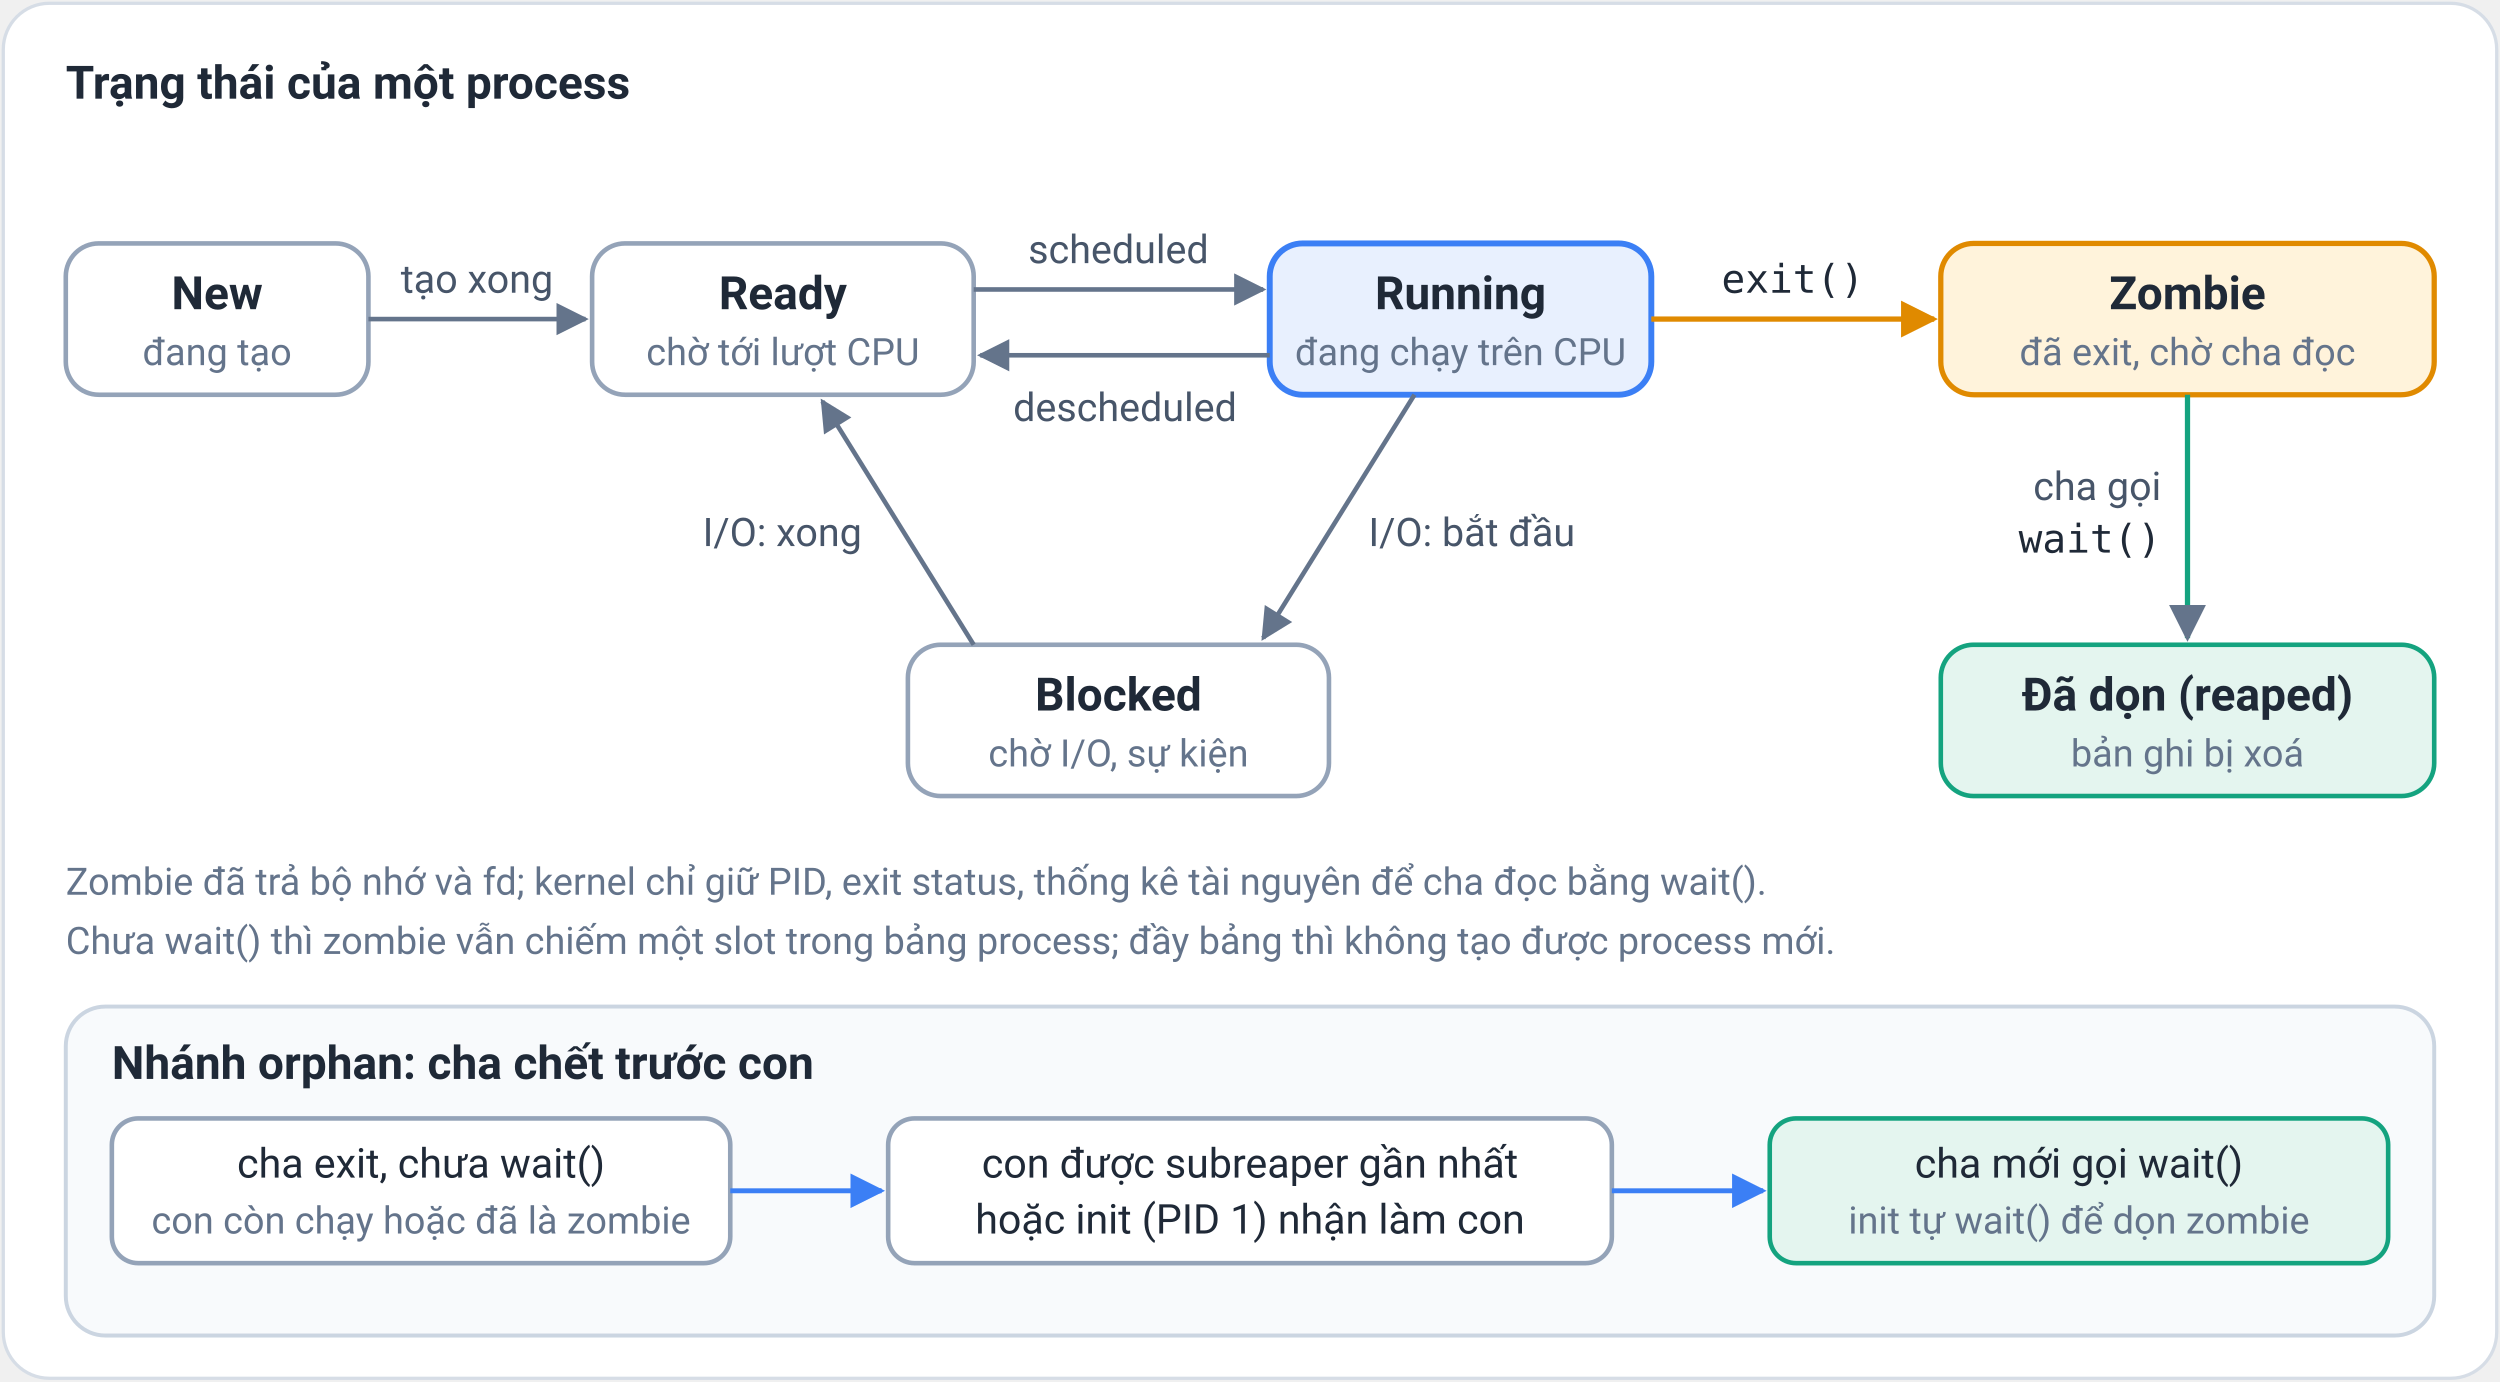
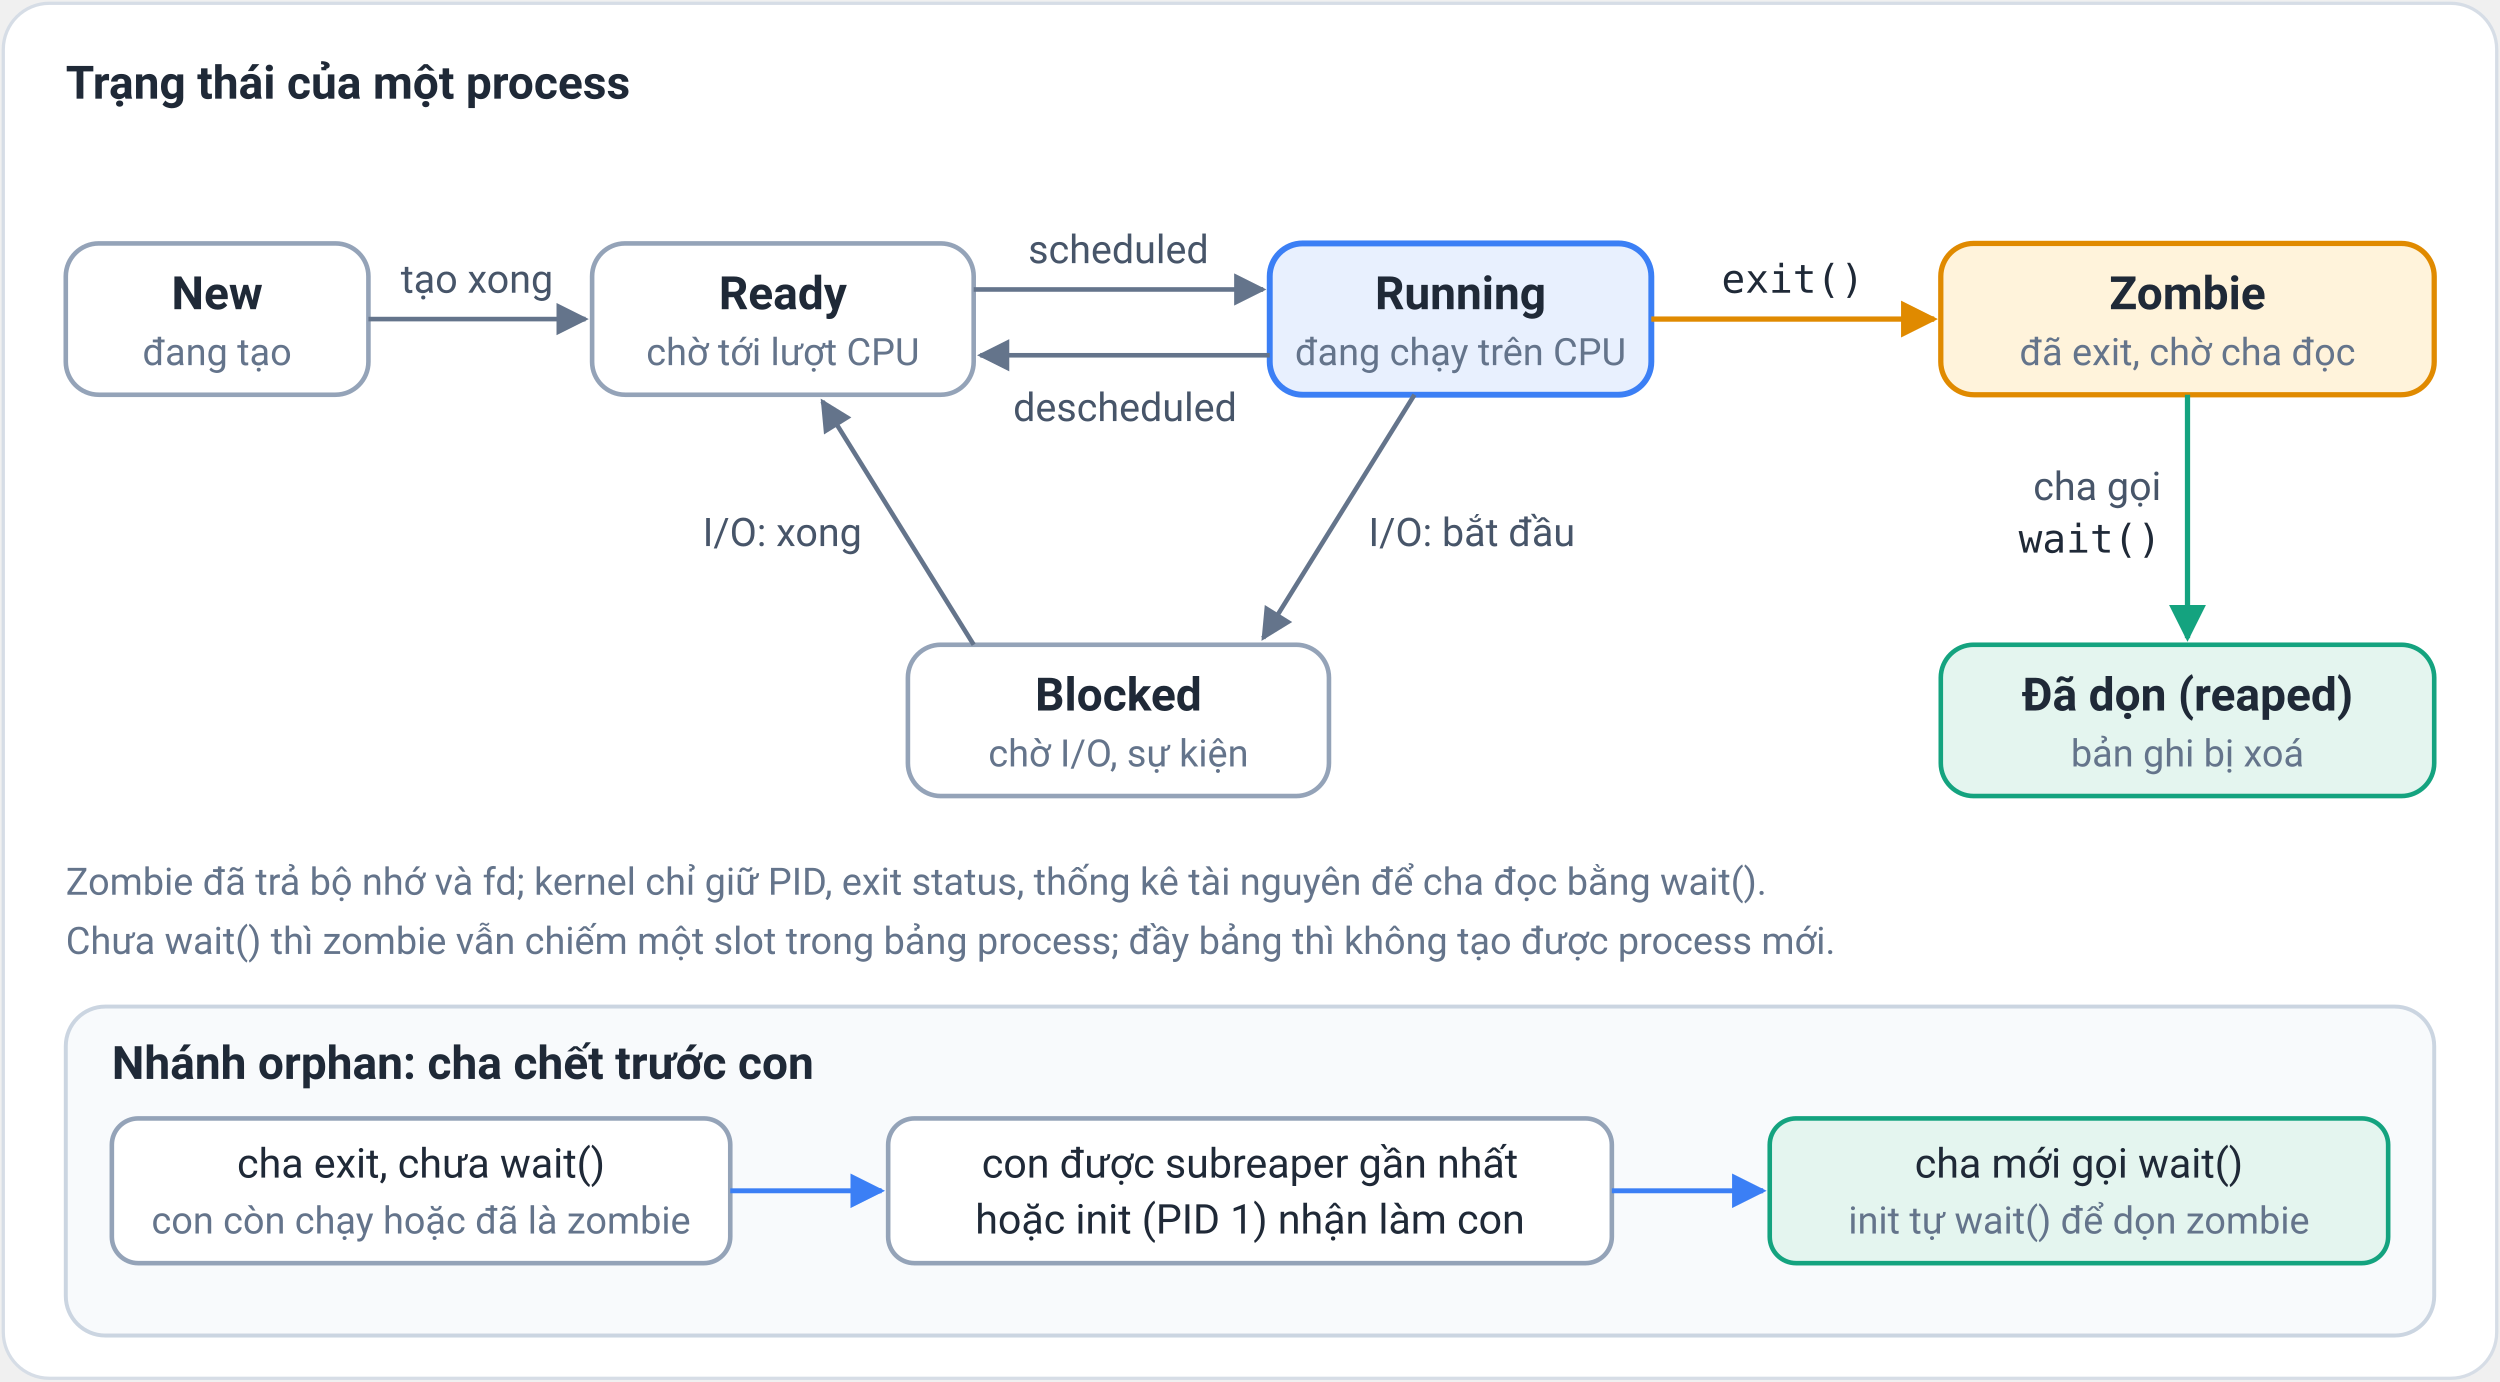
<svg xmlns="http://www.w3.org/2000/svg" viewBox="0 0 760 420" font-family="system-ui, -apple-system, 'Segoe UI', Roboto, sans-serif" role="img" aria-labelledby="t">
  <defs>
    <marker id="a" viewBox="0 0 10 10" refX="9" refY="5" markerWidth="7" markerHeight="7" orient="auto-start-reverse">
      <path d="M0,0 L10,5 L0,10 z" fill="#64748b" />
    </marker>
    <marker id="b" viewBox="0 0 10 10" refX="9" refY="5" markerWidth="7" markerHeight="7" orient="auto-start-reverse">
      <path d="M0,0 L10,5 L0,10 z" fill="#3b7ff5" />
+     </marker>
+     <marker id="g" viewBox="0 0 10 10" refX="9" refY="5" markerWidth="7" markerHeight="7" orient="auto-start-reverse">
+       <path d="M0,0 L10,5 L0,10 z" fill="#14a37f" />
    </marker>
    <marker id="o" viewBox="0 0 10 10" refX="9" refY="5" markerWidth="7" markerHeight="7" orient="auto-start-reverse">
      <path d="M0,0 L10,5 L0,10 z" fill="#e08a00" />
    </marker>
    <style>
      .st { fill: #ffffff; stroke: #94a3b8; stroke-width: 1.4; }
      .run { fill: #e8f0fe; stroke: #3b7ff5; stroke-width: 1.8; }
      .zom { fill: #fff3db; stroke: #e08a00; stroke-width: 1.6; }
      .ok { fill: #e4f5ef; stroke: #14a37f; stroke-width: 1.4; }
      .grp { fill: #f8fafc; stroke: #cbd5e1; stroke-width: 1.2; }
      .h { font-size: 14px; font-weight: 650; fill: #1f2937; }
      .n { font-size: 14px; font-weight: 650; fill: #1f2937; text-anchor: middle; }
      .c { font-size: 12.5px; fill: #1f2937; text-anchor: middle; }
      .sc { font-size: 11.5px; fill: #64748b; text-anchor: middle; }
      .t { font-size: 13px; fill: #1f2937; }
      .s { font-size: 11.5px; fill: #64748b; }
      .lb { font-size: 12px; fill: #475569; }
      .code { font-family: ui-monospace, Menlo, Consolas, monospace; font-size: 12px; fill: #1f2937; }
    </style>
  </defs>
  <rect x="1" y="1" width="758" height="418" rx="14" fill="#ffffff" stroke="#d6dde6" />
  <text class="h" x="20" y="30">Trạng thái của một process</text>
  <rect class="st" x="20" y="74" width="92" height="46" rx="10" />
  <text class="n" x="66" y="94">New</text>
  <text class="sc" x="66" y="111">đang tạo</text>
  <rect class="st" x="180" y="74" width="116" height="46" rx="10" />
  <text class="n" x="238" y="94">Ready</text>
  <text class="sc" x="238" y="111">chờ tới lượt CPU</text>
  <rect class="run" x="386" y="74" width="116" height="46" rx="10" />
  <text class="n" x="444" y="94">Running</text>
  <text class="sc" x="444" y="111">đang chạy trên CPU</text>
  <rect class="st" x="276" y="196" width="128" height="46" rx="10" />
  <text class="n" x="340" y="216">Blocked</text>
  <text class="sc" x="340" y="233">chờ I/O, sự kiện</text>
  <rect class="zom" x="590" y="74" width="150" height="46" rx="10" />
  <text class="n" x="665" y="94">Zombie</text>
  <text class="sc" x="665" y="111">đã exit, chờ cha đọc</text>
  <rect class="ok" x="590" y="196" width="150" height="46" rx="10" />
  <text class="n" x="665" y="216">Đã dọn (reaped)</text>
  <text class="sc" x="665" y="233">bản ghi bị xoá</text>
  <g stroke="#64748b" stroke-width="1.4" fill="none" marker-end="url(#a)">
    <path d="M112,97 L178,97" />
    <path d="M296,88 L384,88" />
    <path d="M386,108 L298,108" />
    <path d="M430,120 L384,194" />
    <path d="M296,196 L250,122" />
  </g>
  <text class="lb" x="145" y="89" text-anchor="middle">tạo xong</text>
  <text class="lb" x="340" y="80" text-anchor="middle">scheduled</text>
  <text class="lb" x="342" y="128" text-anchor="middle">descheduled</text>
  <text class="lb" x="416" y="166">I/O: bắt đầu</text>
  <text class="lb" x="262" y="166" text-anchor="end">I/O: xong</text>
  <path d="M502,97 L588,97" stroke="#e08a00" stroke-width="1.6" fill="none" marker-end="url(#o)" />
  <text class="code" x="545" y="89" text-anchor="middle">exit()</text>
-   <path d="M665,120 L665,194" stroke="#14a37f" stroke-width="1.6" fill="none" marker-end="url(#a)" />
+   <path d="M665,120 L665,194" stroke="#14a37f" stroke-width="1.6" fill="none" marker-end="url(#g)" />
  <text class="lb" x="657" y="152" text-anchor="end">cha gọi</text>
  <text class="code" x="657" y="168" text-anchor="end">wait()</text>
  <text class="s" x="20" y="272">Zombie đã trả bộ nhớ và fd; kernel chỉ giữ PID, exit status, thống kê tài nguyên để cha đọc bằng wait().</text>
  <text class="s" x="20" y="290">Chưa wait() thì zombie vẫn chiếm một slot trong bảng process; đầy bảng thì không tạo được process mới.</text>
  <rect class="grp" x="20" y="306" width="720" height="100" rx="12" />
  <text class="h" x="34" y="328">Nhánh orphan: cha chết trước con</text>
  <rect class="st" x="34" y="340" width="188" height="44" rx="8" />
  <text class="c" x="128" y="358">cha exit, chưa wait()</text>
  <text class="sc" x="128" y="375">con còn chạy hoặc đã là zombie</text>
  <rect class="st" x="270" y="340" width="220" height="44" rx="8" />
  <text class="c" x="380" y="358">con được subreaper gần nhất</text>
  <text class="c" x="380" y="375">hoặc init (PID 1) nhận làm con</text>
  <rect class="ok" x="538" y="340" width="188" height="44" rx="8" />
  <text class="c" x="632" y="358">cha mới gọi wait()</text>
  <text class="sc" x="632" y="375">init tự wait() để dọn zombie</text>
  <g stroke="#3b7ff5" stroke-width="1.5" fill="none" marker-end="url(#b)">
    <path d="M222,362 L268,362" />
    <path d="M490,362 L536,362" />
  </g>
</svg>
